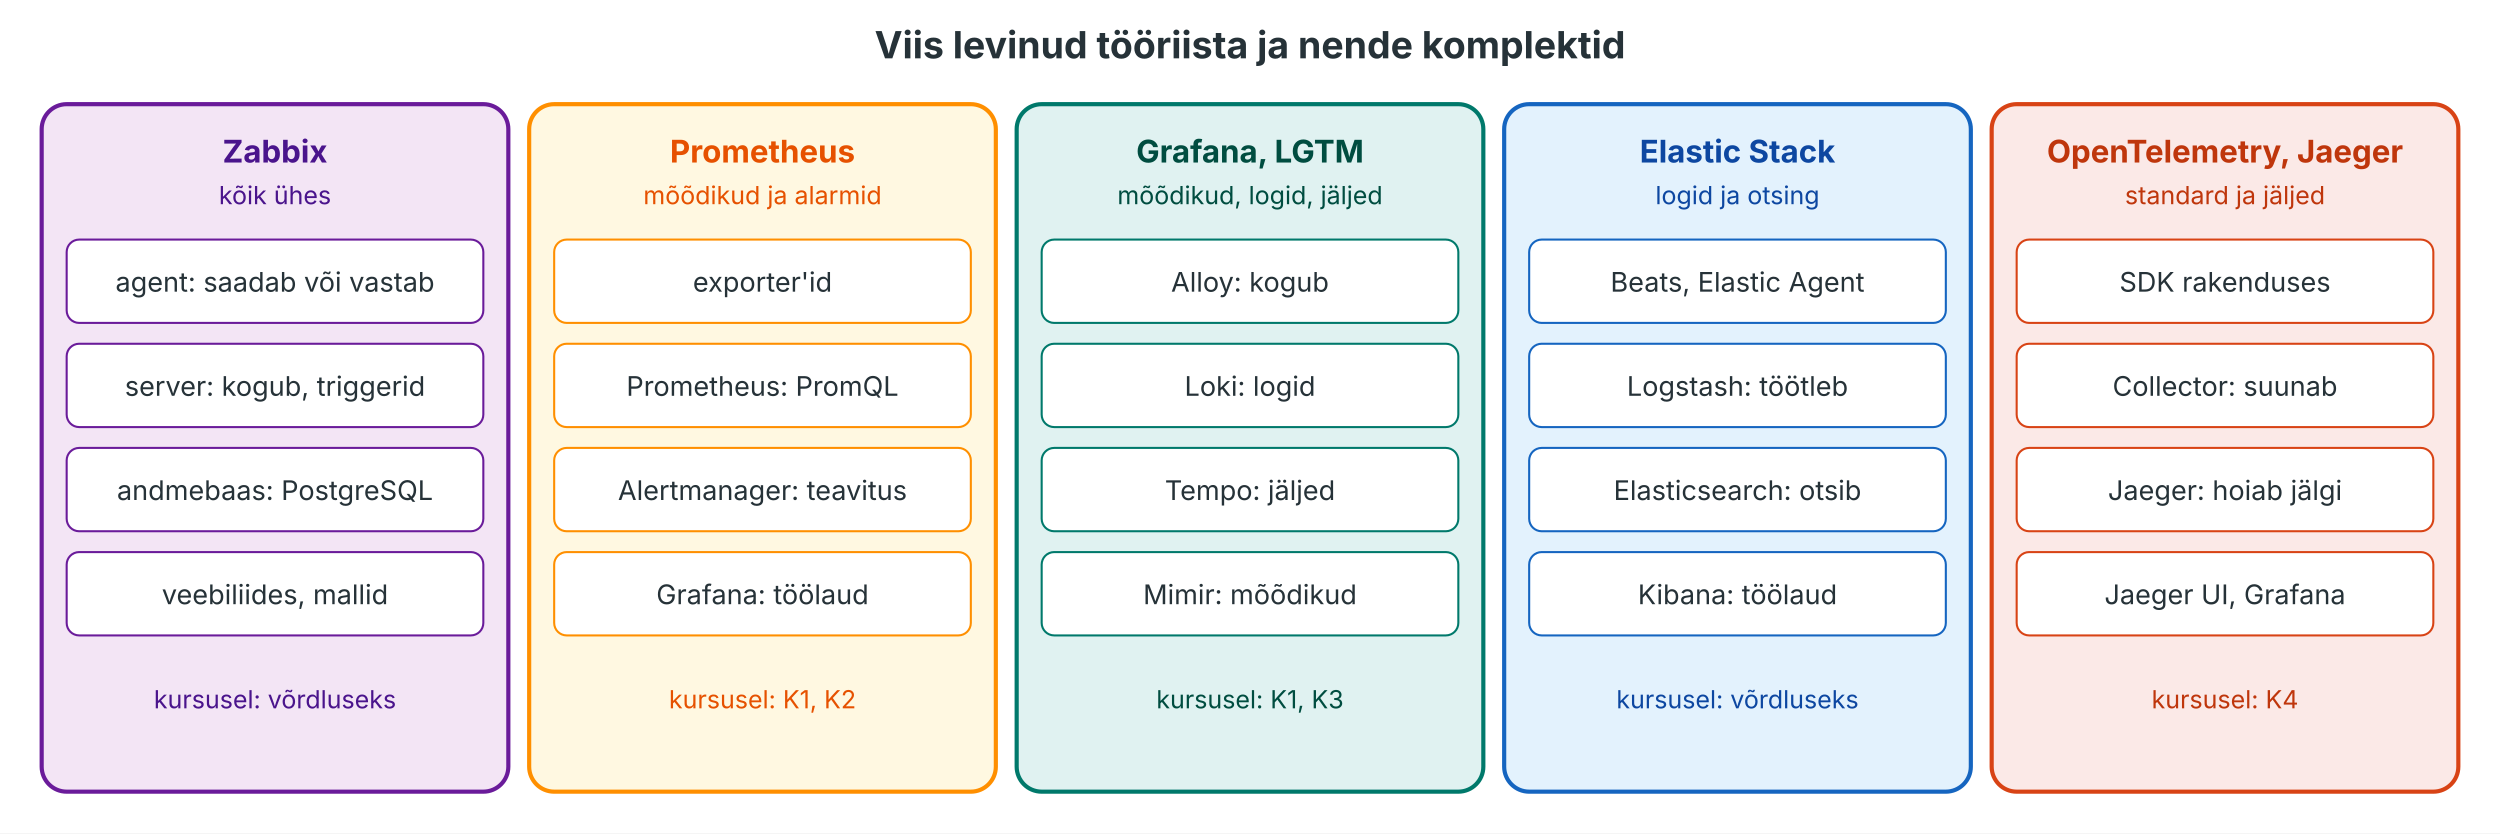
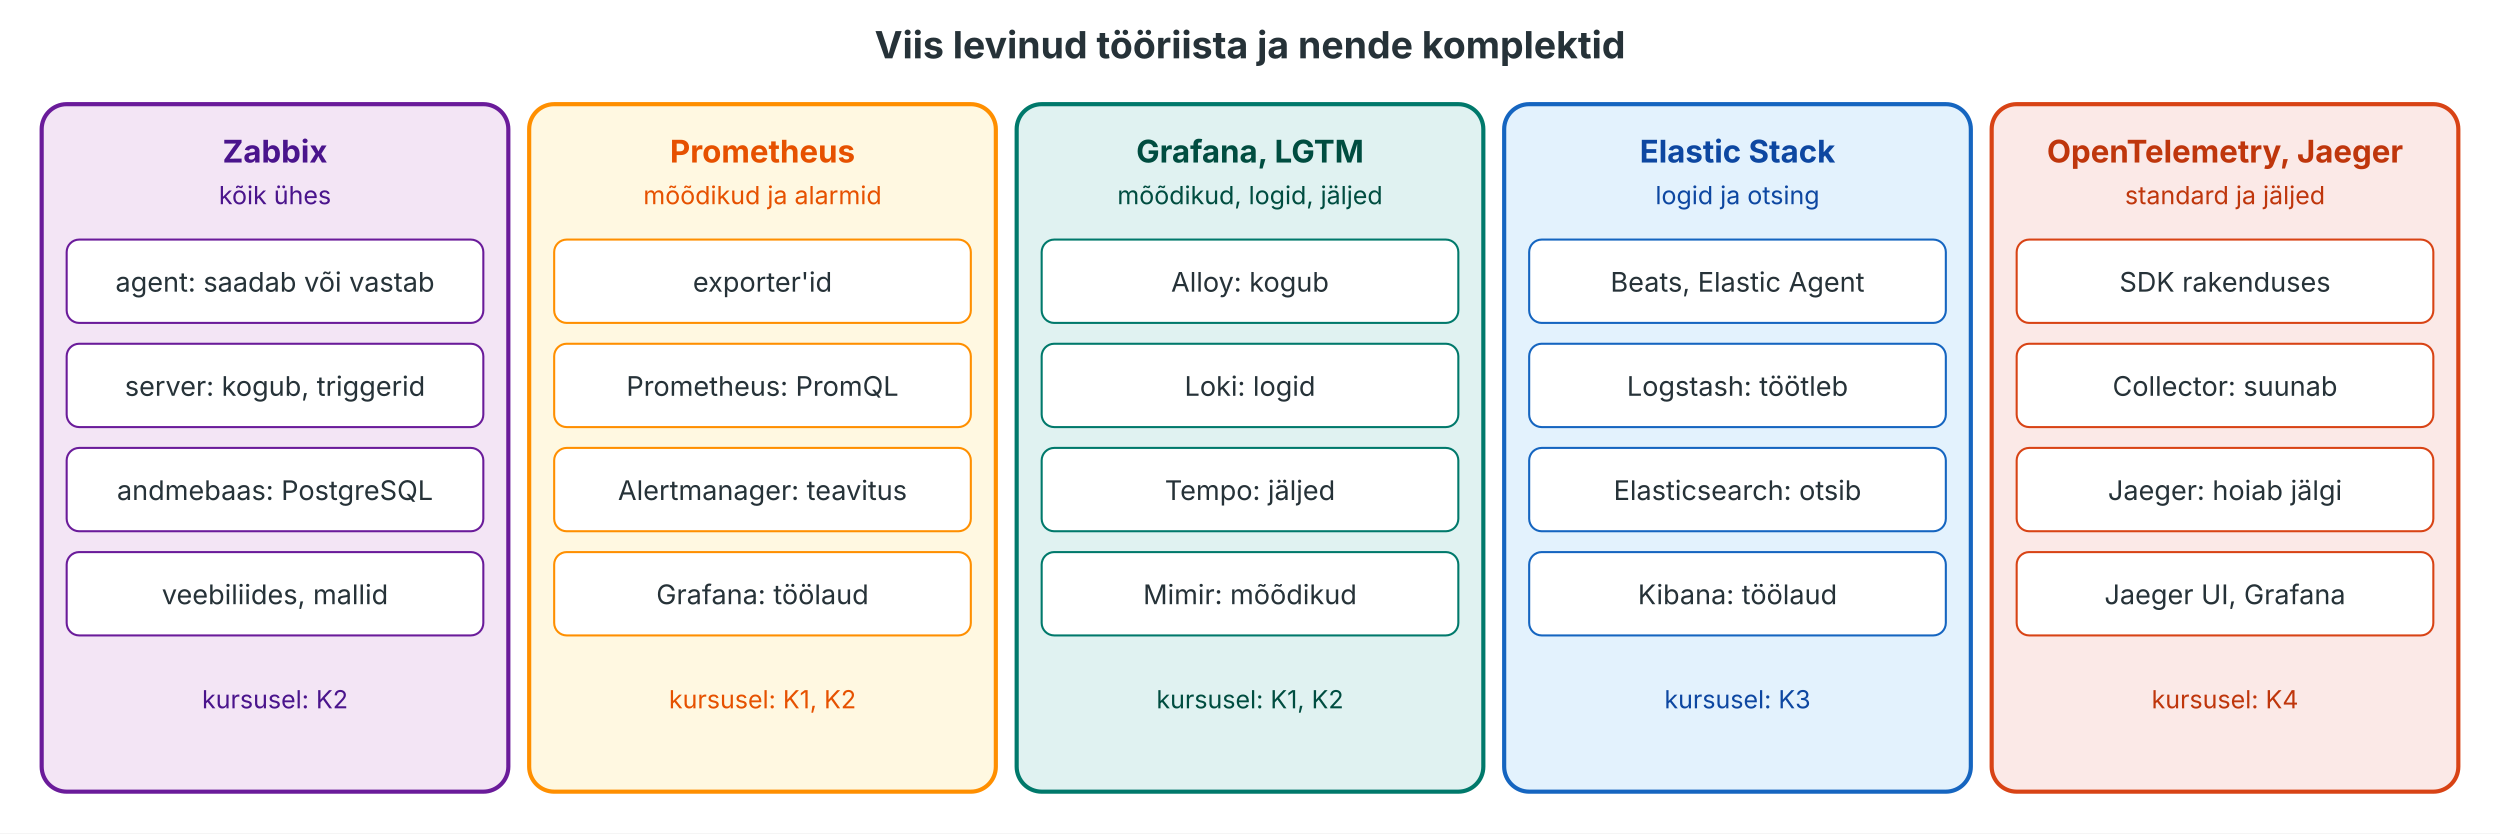
<svg xmlns="http://www.w3.org/2000/svg" viewBox="0 0 1200 400" font-family="Inter, -apple-system, sans-serif">
  <rect width="1200" height="400" fill="#ffffff" />
  <text x="600" y="28" text-anchor="middle" font-size="18" font-weight="700" fill="#263238">Viis levinud tööriista ja nende komplektid</text>
  <g font-size="13" text-anchor="middle">
    <rect x="20" y="50" width="224" height="330" rx="12" fill="#f3e5f5" stroke="#6a1b9a" stroke-width="2" />
    <text x="132" y="78" font-size="15" font-weight="700" fill="#4a148c">Zabbix</text>
    <text x="132" y="98" font-size="12" fill="#4a148c">kõik ühes</text>
    <rect x="32" y="115" width="200" height="40" rx="6" fill="#ffffff" stroke="#6a1b9a" />
    <text x="132" y="140" fill="#263238">agent: saadab või vastab</text>
    <rect x="32" y="165" width="200" height="40" rx="6" fill="#ffffff" stroke="#6a1b9a" />
    <text x="132" y="190" fill="#263238">server: kogub, triggerid</text>
    <rect x="32" y="215" width="200" height="40" rx="6" fill="#ffffff" stroke="#6a1b9a" />
    <text x="132" y="240" fill="#263238">andmebaas: PostgreSQL</text>
    <rect x="32" y="265" width="200" height="40" rx="6" fill="#ffffff" stroke="#6a1b9a" />
    <text x="132" y="290" fill="#263238">veebiliides, mallid</text>
-     <text x="132" y="340" font-size="12" fill="#4a148c">kursusel: võrdluseks</text>
+     <text x="132" y="340" font-size="12" fill="#4a148c">kursusel: K2</text>
    <rect x="254" y="50" width="224" height="330" rx="12" fill="#fff8e1" stroke="#ff8f00" stroke-width="2" />
    <text x="366" y="78" font-size="15" font-weight="700" fill="#e65100">Prometheus</text>
    <text x="366" y="98" font-size="12" fill="#e65100">mõõdikud ja alarmid</text>
    <rect x="266" y="115" width="200" height="40" rx="6" fill="#ffffff" stroke="#ff8f00" />
    <text x="366" y="140" fill="#263238">exporter'id</text>
    <rect x="266" y="165" width="200" height="40" rx="6" fill="#ffffff" stroke="#ff8f00" />
    <text x="366" y="190" fill="#263238">Prometheus: PromQL</text>
    <rect x="266" y="215" width="200" height="40" rx="6" fill="#ffffff" stroke="#ff8f00" />
    <text x="366" y="240" fill="#263238">Alertmanager: teavitus</text>
    <rect x="266" y="265" width="200" height="40" rx="6" fill="#ffffff" stroke="#ff8f00" />
    <text x="366" y="290" fill="#263238">Grafana: töölaud</text>
    <text x="366" y="340" font-size="12" fill="#e65100">kursusel: K1, K2</text>
    <rect x="488" y="50" width="224" height="330" rx="12" fill="#e0f2f1" stroke="#00796b" stroke-width="2" />
    <text x="600" y="78" font-size="15" font-weight="700" fill="#004d40">Grafana, LGTM</text>
    <text x="600" y="98" font-size="12" fill="#004d40">mõõdikud, logid, jäljed</text>
    <rect x="500" y="115" width="200" height="40" rx="6" fill="#ffffff" stroke="#00796b" />
    <text x="600" y="140" fill="#263238">Alloy: kogub</text>
    <rect x="500" y="165" width="200" height="40" rx="6" fill="#ffffff" stroke="#00796b" />
    <text x="600" y="190" fill="#263238">Loki: logid</text>
    <rect x="500" y="215" width="200" height="40" rx="6" fill="#ffffff" stroke="#00796b" />
    <text x="600" y="240" fill="#263238">Tempo: jäljed</text>
    <rect x="500" y="265" width="200" height="40" rx="6" fill="#ffffff" stroke="#00796b" />
    <text x="600" y="290" fill="#263238">Mimir: mõõdikud</text>
-     <text x="600" y="340" font-size="12" fill="#004d40">kursusel: K1, K3</text>
+     <text x="600" y="340" font-size="12" fill="#004d40">kursusel: K1, K2</text>
    <rect x="722" y="50" width="224" height="330" rx="12" fill="#e3f2fd" stroke="#1565c0" stroke-width="2" />
    <text x="834" y="78" font-size="15" font-weight="700" fill="#0d47a1">Elastic Stack</text>
    <text x="834" y="98" font-size="12" fill="#0d47a1">logid ja otsing</text>
    <rect x="734" y="115" width="200" height="40" rx="6" fill="#ffffff" stroke="#1565c0" />
    <text x="834" y="140" fill="#263238">Beats, Elastic Agent</text>
    <rect x="734" y="165" width="200" height="40" rx="6" fill="#ffffff" stroke="#1565c0" />
    <text x="834" y="190" fill="#263238">Logstash: töötleb</text>
    <rect x="734" y="215" width="200" height="40" rx="6" fill="#ffffff" stroke="#1565c0" />
    <text x="834" y="240" fill="#263238">Elasticsearch: otsib</text>
    <rect x="734" y="265" width="200" height="40" rx="6" fill="#ffffff" stroke="#1565c0" />
    <text x="834" y="290" fill="#263238">Kibana: töölaud</text>
-     <text x="834" y="340" font-size="12" fill="#0d47a1">kursusel: võrdluseks</text>
+     <text x="834" y="340" font-size="12" fill="#0d47a1">kursusel: K3</text>
    <rect x="956" y="50" width="224" height="330" rx="12" fill="#fbe9e7" stroke="#d84315" stroke-width="2" />
    <text x="1068" y="78" font-size="15" font-weight="700" fill="#bf360c">OpenTelemetry, Jaeger</text>
    <text x="1068" y="98" font-size="12" fill="#bf360c">standard ja jäljed</text>
    <rect x="968" y="115" width="200" height="40" rx="6" fill="#ffffff" stroke="#d84315" />
    <text x="1068" y="140" fill="#263238">SDK rakenduses</text>
    <rect x="968" y="165" width="200" height="40" rx="6" fill="#ffffff" stroke="#d84315" />
    <text x="1068" y="190" fill="#263238">Collector: suunab</text>
    <rect x="968" y="215" width="200" height="40" rx="6" fill="#ffffff" stroke="#d84315" />
    <text x="1068" y="240" fill="#263238">Jaeger: hoiab jälgi</text>
    <rect x="968" y="265" width="200" height="40" rx="6" fill="#ffffff" stroke="#d84315" />
    <text x="1068" y="290" fill="#263238">Jaeger UI, Grafana</text>
    <text x="1068" y="340" font-size="12" fill="#bf360c">kursusel: K4</text>
  </g>
</svg>
